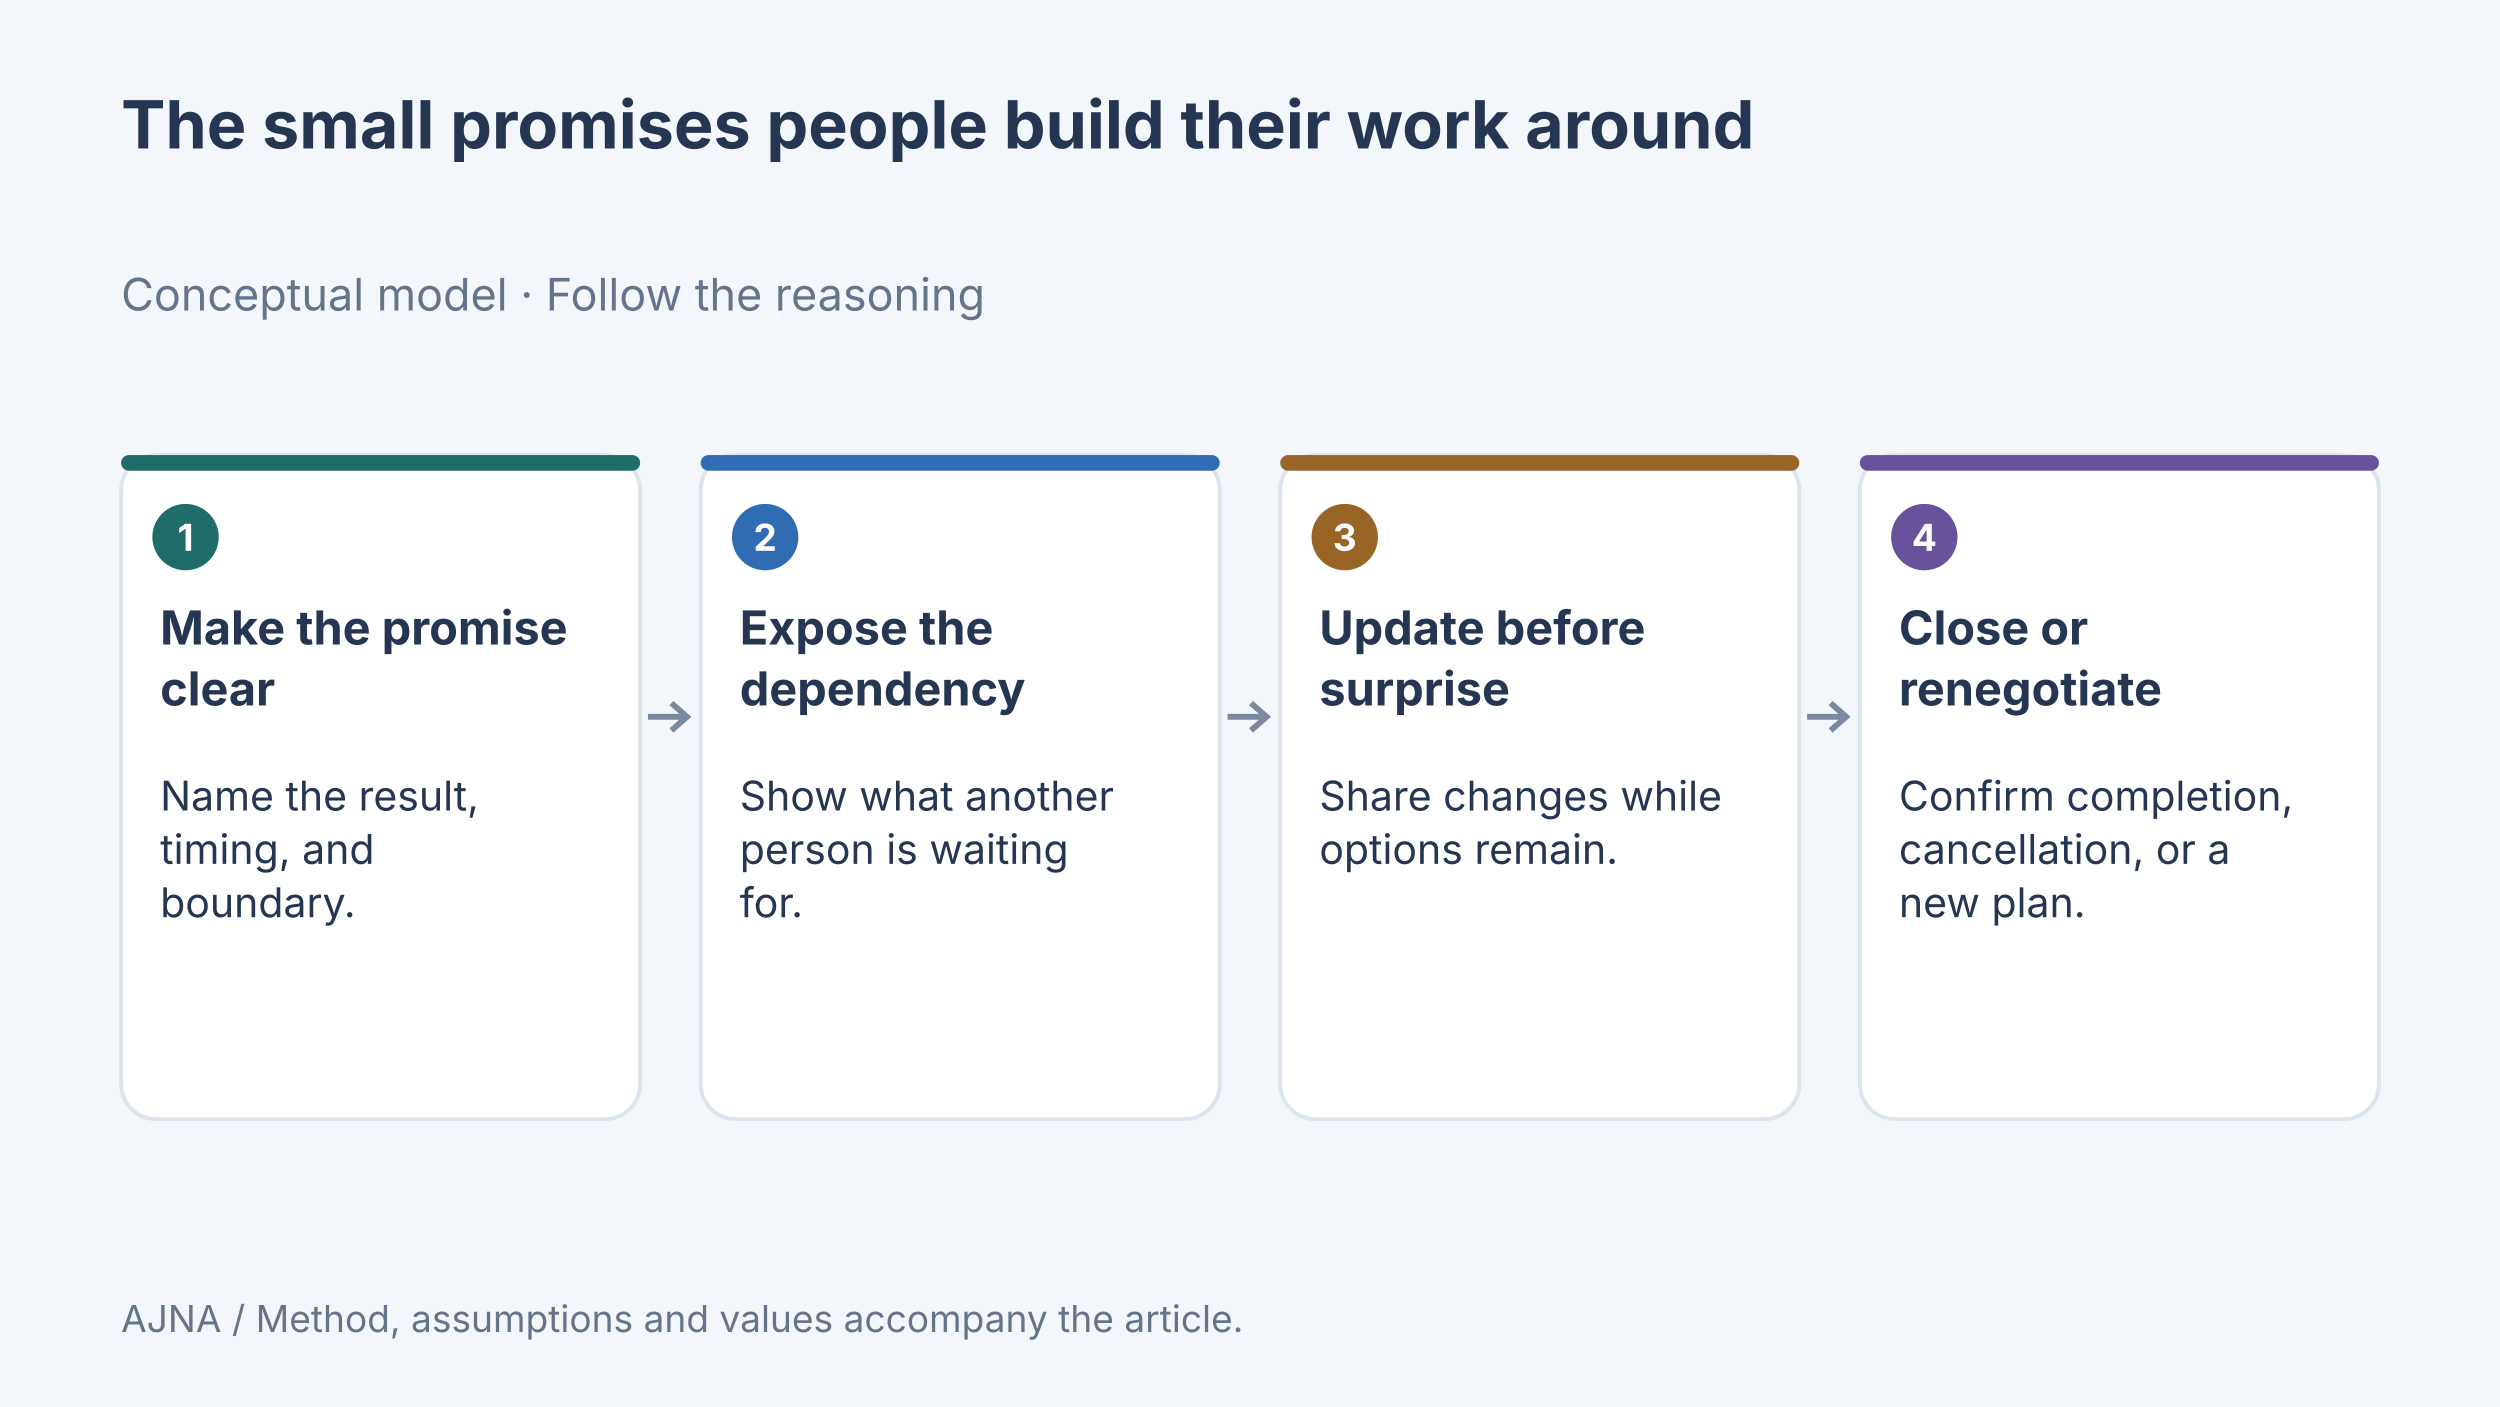
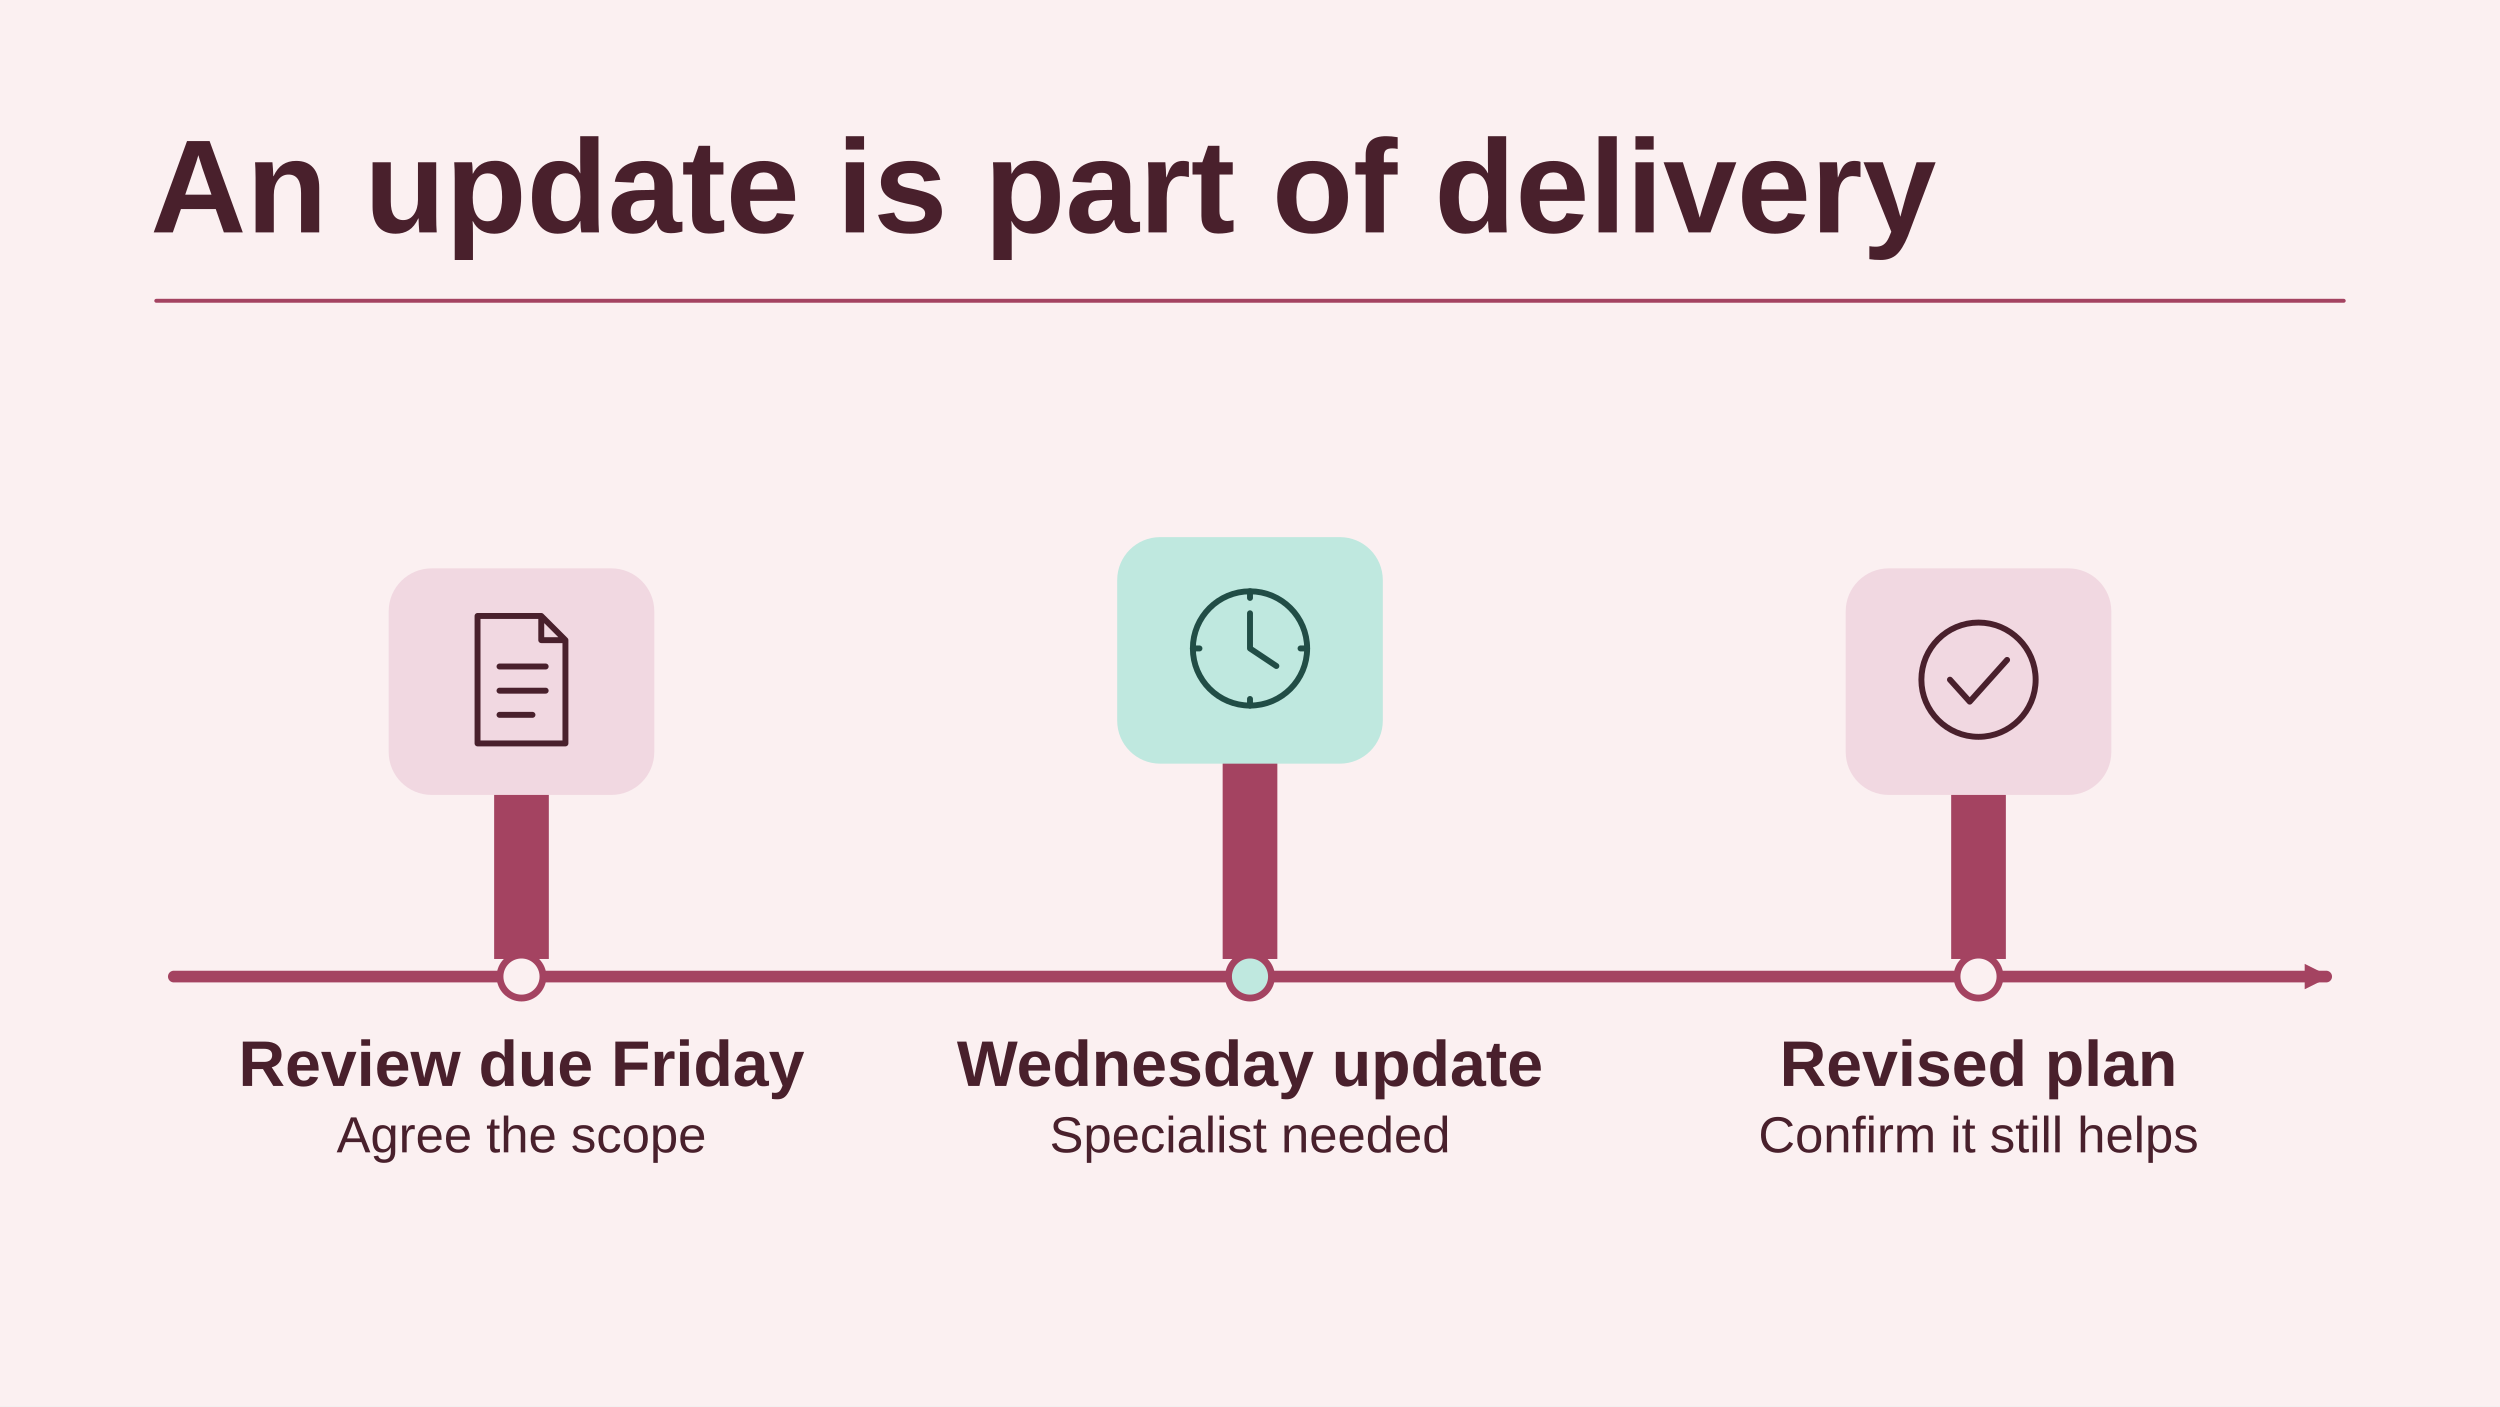
- <svg xmlns="http://www.w3.org/2000/svg" width="1280" height="720" viewBox="0 0 1280 720" data-article-art="keeping-small-promises" role="img" aria-label="Concept diagram: Make the promise clear — Name the result, timing, and boundary.; Expose the dependency — Show what another person is waiting for.; Update before surprise — Share changes while options remain.; Close or renegotiate — Confirm completion, cancellation, or a new plan..">
-   <rect x="-1280" y="-720" width="3840" height="2160" fill="#f3f6fa" />
-   <g font-family="Inter, sans-serif">
-     <text x="62" y="76" font-size="34" font-weight="700" fill="#243651" text-anchor="start">
-       <tspan x="62" dy="0">The small promises people build their work around</tspan>
-     </text>
-     <text x="62" y="159" font-size="23" font-weight="400" fill="#64748b" text-anchor="start">
-       <tspan x="62" dy="0">Conceptual model · Follow the reasoning</tspan>
-     </text>
-     <rect x="62" y="233" width="265.75" height="340" rx="18" fill="#fff" stroke="#dce4ed" stroke-width="2" />
-     <rect x="62" y="233" width="265.75" height="8" rx="4" fill="#206c68" />
-     <circle cx="95" cy="275" r="17" fill="#206c68" />
-     <text x="95" y="282" font-size="19" font-weight="700" fill="#fff" text-anchor="middle">
-       <tspan x="95" dy="0">1</tspan>
-     </text>
-     <text x="82" y="330" font-size="24" font-weight="700" fill="#243651" text-anchor="start">
-       <tspan x="82" dy="0">Make the promise</tspan>
-       <tspan x="82" dy="31.2">clear</tspan>
-     </text>
-     <text x="82" y="415" font-size="21" font-weight="400" fill="#243651" text-anchor="start">
-       <tspan x="82" dy="0">Name the result,</tspan>
-       <tspan x="82" dy="27.3">timing, and</tspan>
-       <tspan x="82" dy="27.3">boundary.</tspan>
-     </text>
-     <path d="M331.75 367H351.75m-8 -7 8 7-8 7" fill="none" stroke="#7b899e" stroke-width="3" />
-     <rect x="358.75" y="233" width="265.75" height="340" rx="18" fill="#fff" stroke="#dce4ed" stroke-width="2" />
-     <rect x="358.75" y="233" width="265.75" height="8" rx="4" fill="#306cb3" />
-     <circle cx="391.75" cy="275" r="17" fill="#306cb3" />
-     <text x="391.75" y="282" font-size="19" font-weight="700" fill="#fff" text-anchor="middle">
-       <tspan x="391.75" dy="0">2</tspan>
-     </text>
-     <text x="378.75" y="330" font-size="24" font-weight="700" fill="#243651" text-anchor="start">
-       <tspan x="378.75" dy="0">Expose the</tspan>
-       <tspan x="378.75" dy="31.2">dependency</tspan>
-     </text>
-     <text x="378.75" y="415" font-size="21" font-weight="400" fill="#243651" text-anchor="start">
-       <tspan x="378.75" dy="0">Show what another</tspan>
-       <tspan x="378.75" dy="27.3">person is waiting</tspan>
-       <tspan x="378.75" dy="27.3">for.</tspan>
-     </text>
-     <path d="M628.5 367H648.5m-8 -7 8 7-8 7" fill="none" stroke="#7b899e" stroke-width="3" />
-     <rect x="655.5" y="233" width="265.75" height="340" rx="18" fill="#fff" stroke="#dce4ed" stroke-width="2" />
-     <rect x="655.5" y="233" width="265.75" height="8" rx="4" fill="#986527" />
-     <circle cx="688.5" cy="275" r="17" fill="#986527" />
-     <text x="688.5" y="282" font-size="19" font-weight="700" fill="#fff" text-anchor="middle">
-       <tspan x="688.5" dy="0">3</tspan>
-     </text>
-     <text x="675.5" y="330" font-size="24" font-weight="700" fill="#243651" text-anchor="start">
-       <tspan x="675.5" dy="0">Update before</tspan>
-       <tspan x="675.5" dy="31.2">surprise</tspan>
-     </text>
-     <text x="675.5" y="415" font-size="21" font-weight="400" fill="#243651" text-anchor="start">
-       <tspan x="675.5" dy="0">Share changes while</tspan>
-       <tspan x="675.5" dy="27.3">options remain.</tspan>
-     </text>
-     <path d="M925.25 367H945.25m-8 -7 8 7-8 7" fill="none" stroke="#7b899e" stroke-width="3" />
-     <rect x="952.25" y="233" width="265.75" height="340" rx="18" fill="#fff" stroke="#dce4ed" stroke-width="2" />
-     <rect x="952.25" y="233" width="265.75" height="8" rx="4" fill="#67529b" />
-     <circle cx="985.25" cy="275" r="17" fill="#67529b" />
-     <text x="985.25" y="282" font-size="19" font-weight="700" fill="#fff" text-anchor="middle">
-       <tspan x="985.25" dy="0">4</tspan>
-     </text>
-     <text x="972.25" y="330" font-size="24" font-weight="700" fill="#243651" text-anchor="start">
-       <tspan x="972.25" dy="0">Close or</tspan>
-       <tspan x="972.25" dy="31.2">renegotiate</tspan>
-     </text>
-     <text x="972.25" y="415" font-size="21" font-weight="400" fill="#243651" text-anchor="start">
-       <tspan x="972.25" dy="0">Confirm completion,</tspan>
-       <tspan x="972.25" dy="27.3">cancellation, or a</tspan>
-       <tspan x="972.25" dy="27.3">new plan.</tspan>
-     </text>
-     <text x="62" y="682" font-size="19" font-weight="400" fill="#64748b" text-anchor="start">
-       <tspan x="62" dy="0">AJNA / Method, assumptions and values accompany the article.</tspan>
-     </text>
-   </g>
+ <svg xmlns="http://www.w3.org/2000/svg" data-article-art="keeping-small-promises" role="img" aria-label="A Friday review commitment hits a Wednesday dependency, and an early update gives the other person room to replan." width="1280" height="720" viewBox="0 0 1280 720">
+   <svg width="100%" height="100%" viewBox="0 0 1280 720" preserveAspectRatio="xMidYMid slice" role="img" aria-label="A Friday review commitment hits a Wednesday dependency, and an early update gives the other person room to replan.">
+     <defs>
+       <marker id="head" markerWidth="13" markerHeight="13" refX="11" refY="6.5" orient="auto" markerUnits="userSpaceOnUse">
+         <path d="M0 0L13 6.5 0 13Z" fill="#A44361" />
+       </marker>
+     </defs>
+     <rect x="0" y="0" width="1280" height="720" rx="0" fill="#FBF0F1" stroke="none" stroke-width="2.5" />
+     <g font-family="Arial, Helvetica, sans-serif">
+       <text x="77" y="119" text-anchor="start" fill="#49202C" font-size="68" font-weight="700">An update is part of delivery</text>
+       <path d="M80 154H1200" fill="none" stroke="#A44361" stroke-width="2" stroke-linejoin="round" stroke-linecap="round" />
+       <path d="M89 500H1191" fill="none" stroke="#A44361" stroke-width="6" stroke-linejoin="round" stroke-linecap="round" marker-end="url(#head)" />
+       <path d="M253 491v-136h28v136Z" fill="#A44361" />
+       <rect x="199" y="291" width="136" height="116" rx="22" fill="#F1D8E1" stroke="none" stroke-width="2.5" />
+       <g transform="translate(267 348) scale(1.125)" fill="none" stroke="#49202C" stroke-width="2.7" stroke-linecap="round" stroke-linejoin="round">
+         <path d="M-20-29H9l11 11v47h-40Z M9-29v11h11M-10-6h21m-21 11h21m-21 11h15" />
+       </g>
+       <circle cx="267" cy="500" r="11" fill="#FBF0F1" stroke="#A44361" stroke-width="3.5" />
+       <text x="267" y="556" text-anchor="middle" fill="#49202C" font-size="33" font-weight="700">Review due Friday</text>
+       <text x="267" y="590" text-anchor="middle" fill="#49202C" font-size="26" font-weight="400">Agree the scope</text>
+       <path d="M626 491v-152h28v152Z" fill="#A44361" />
+       <rect x="572" y="275" width="136" height="116" rx="22" fill="#BFE8DF" stroke="none" stroke-width="2.5" />
+       <g transform="translate(640 332) scale(1.125)" fill="none" stroke="#214D46" stroke-width="2.7" stroke-linecap="round" stroke-linejoin="round">
+         <circle r="26" />
+         <path d="M0-16V0l12 8M0-26v3m26 23h-3M0 26v-3m-26-23h3" />
+       </g>
+       <circle cx="640" cy="500" r="11" fill="#BFE8DF" stroke="#A44361" stroke-width="3.5" />
+       <text x="640" y="556" text-anchor="middle" fill="#49202C" font-size="33" font-weight="700">Wednesday update</text>
+       <text x="640" y="590" text-anchor="middle" fill="#49202C" font-size="26" font-weight="400">Specialist needed</text>
+       <path d="M999 491v-136h28v136Z" fill="#A44361" />
+       <rect x="945" y="291" width="136" height="116" rx="22" fill="#F1D8E1" stroke="none" stroke-width="2.5" />
+       <g transform="translate(1013 348) scale(1.125)" fill="none" stroke="#49202C" stroke-width="2.7" stroke-linecap="round" stroke-linejoin="round">
+         <circle r="26" />
+         <path d="M-13 0l9 10 17-19" />
+       </g>
+       <circle cx="1013" cy="500" r="11" fill="#FBF0F1" stroke="#A44361" stroke-width="3.5" />
+       <text x="1013" y="556" text-anchor="middle" fill="#49202C" font-size="33" font-weight="700">Revised plan</text>
+       <text x="1013" y="590" text-anchor="middle" fill="#49202C" font-size="26" font-weight="400">Confirm it still helps</text>
+     </g>
+   </svg>
</svg>
